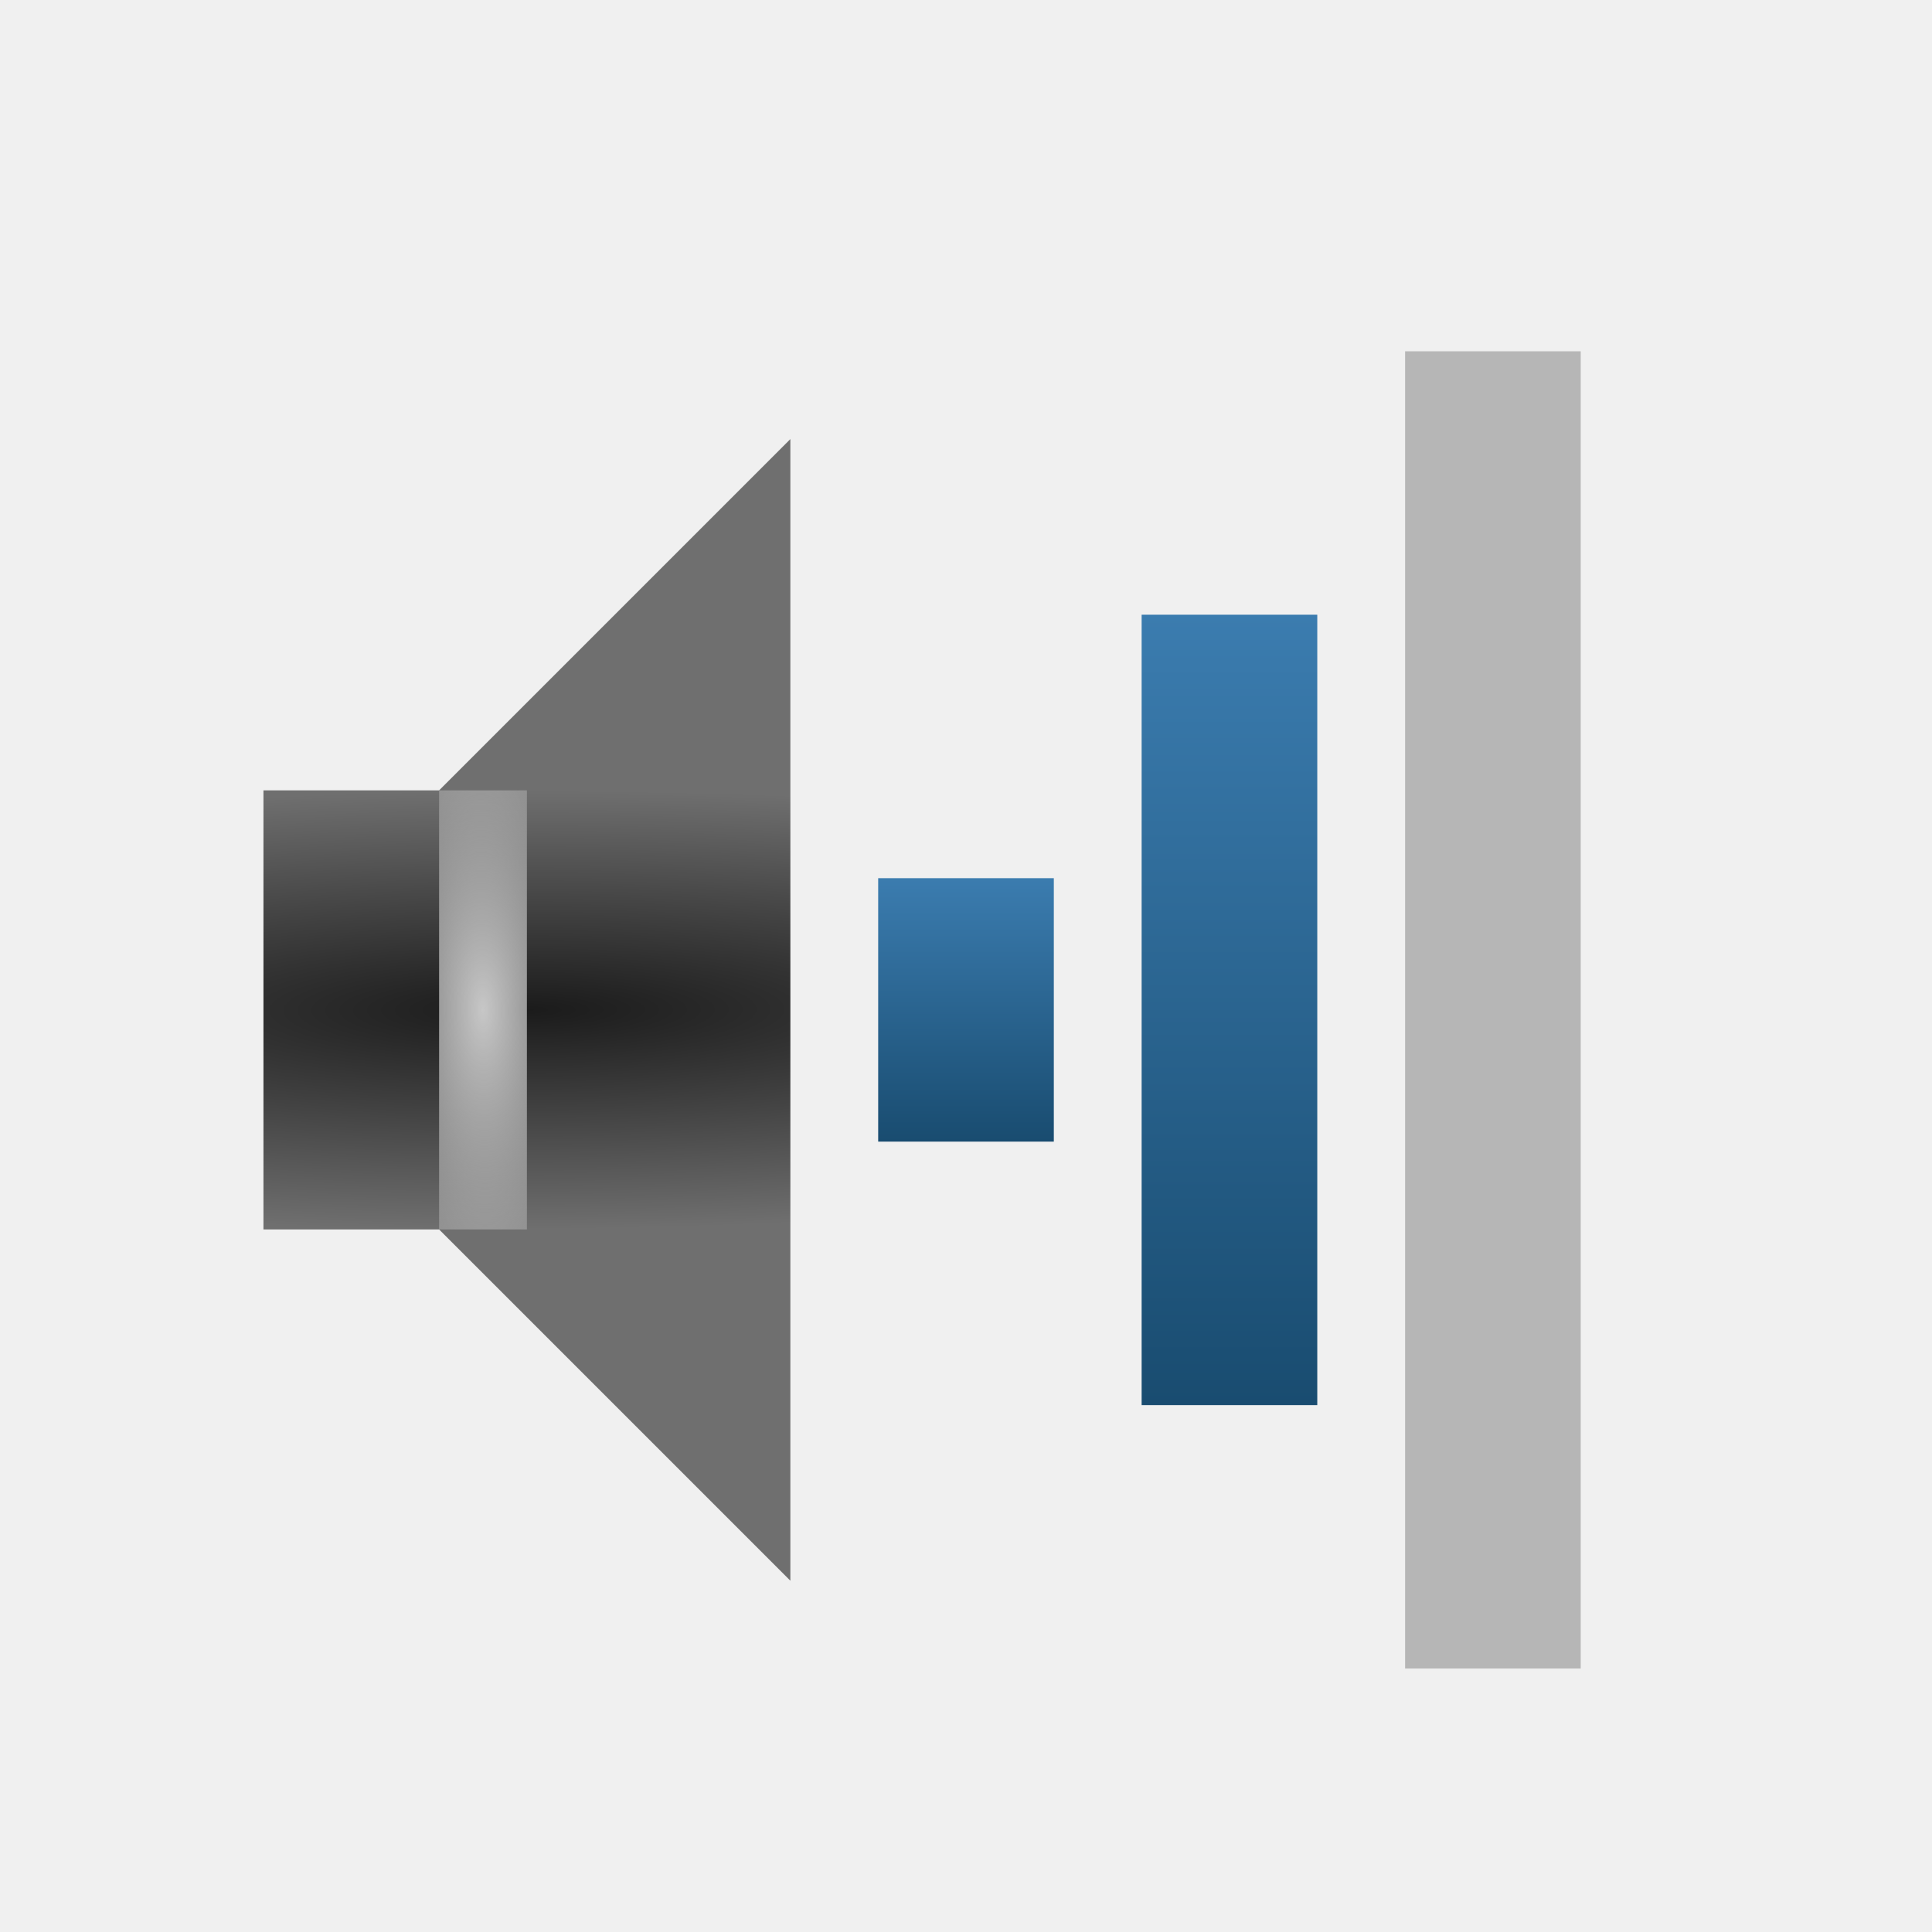
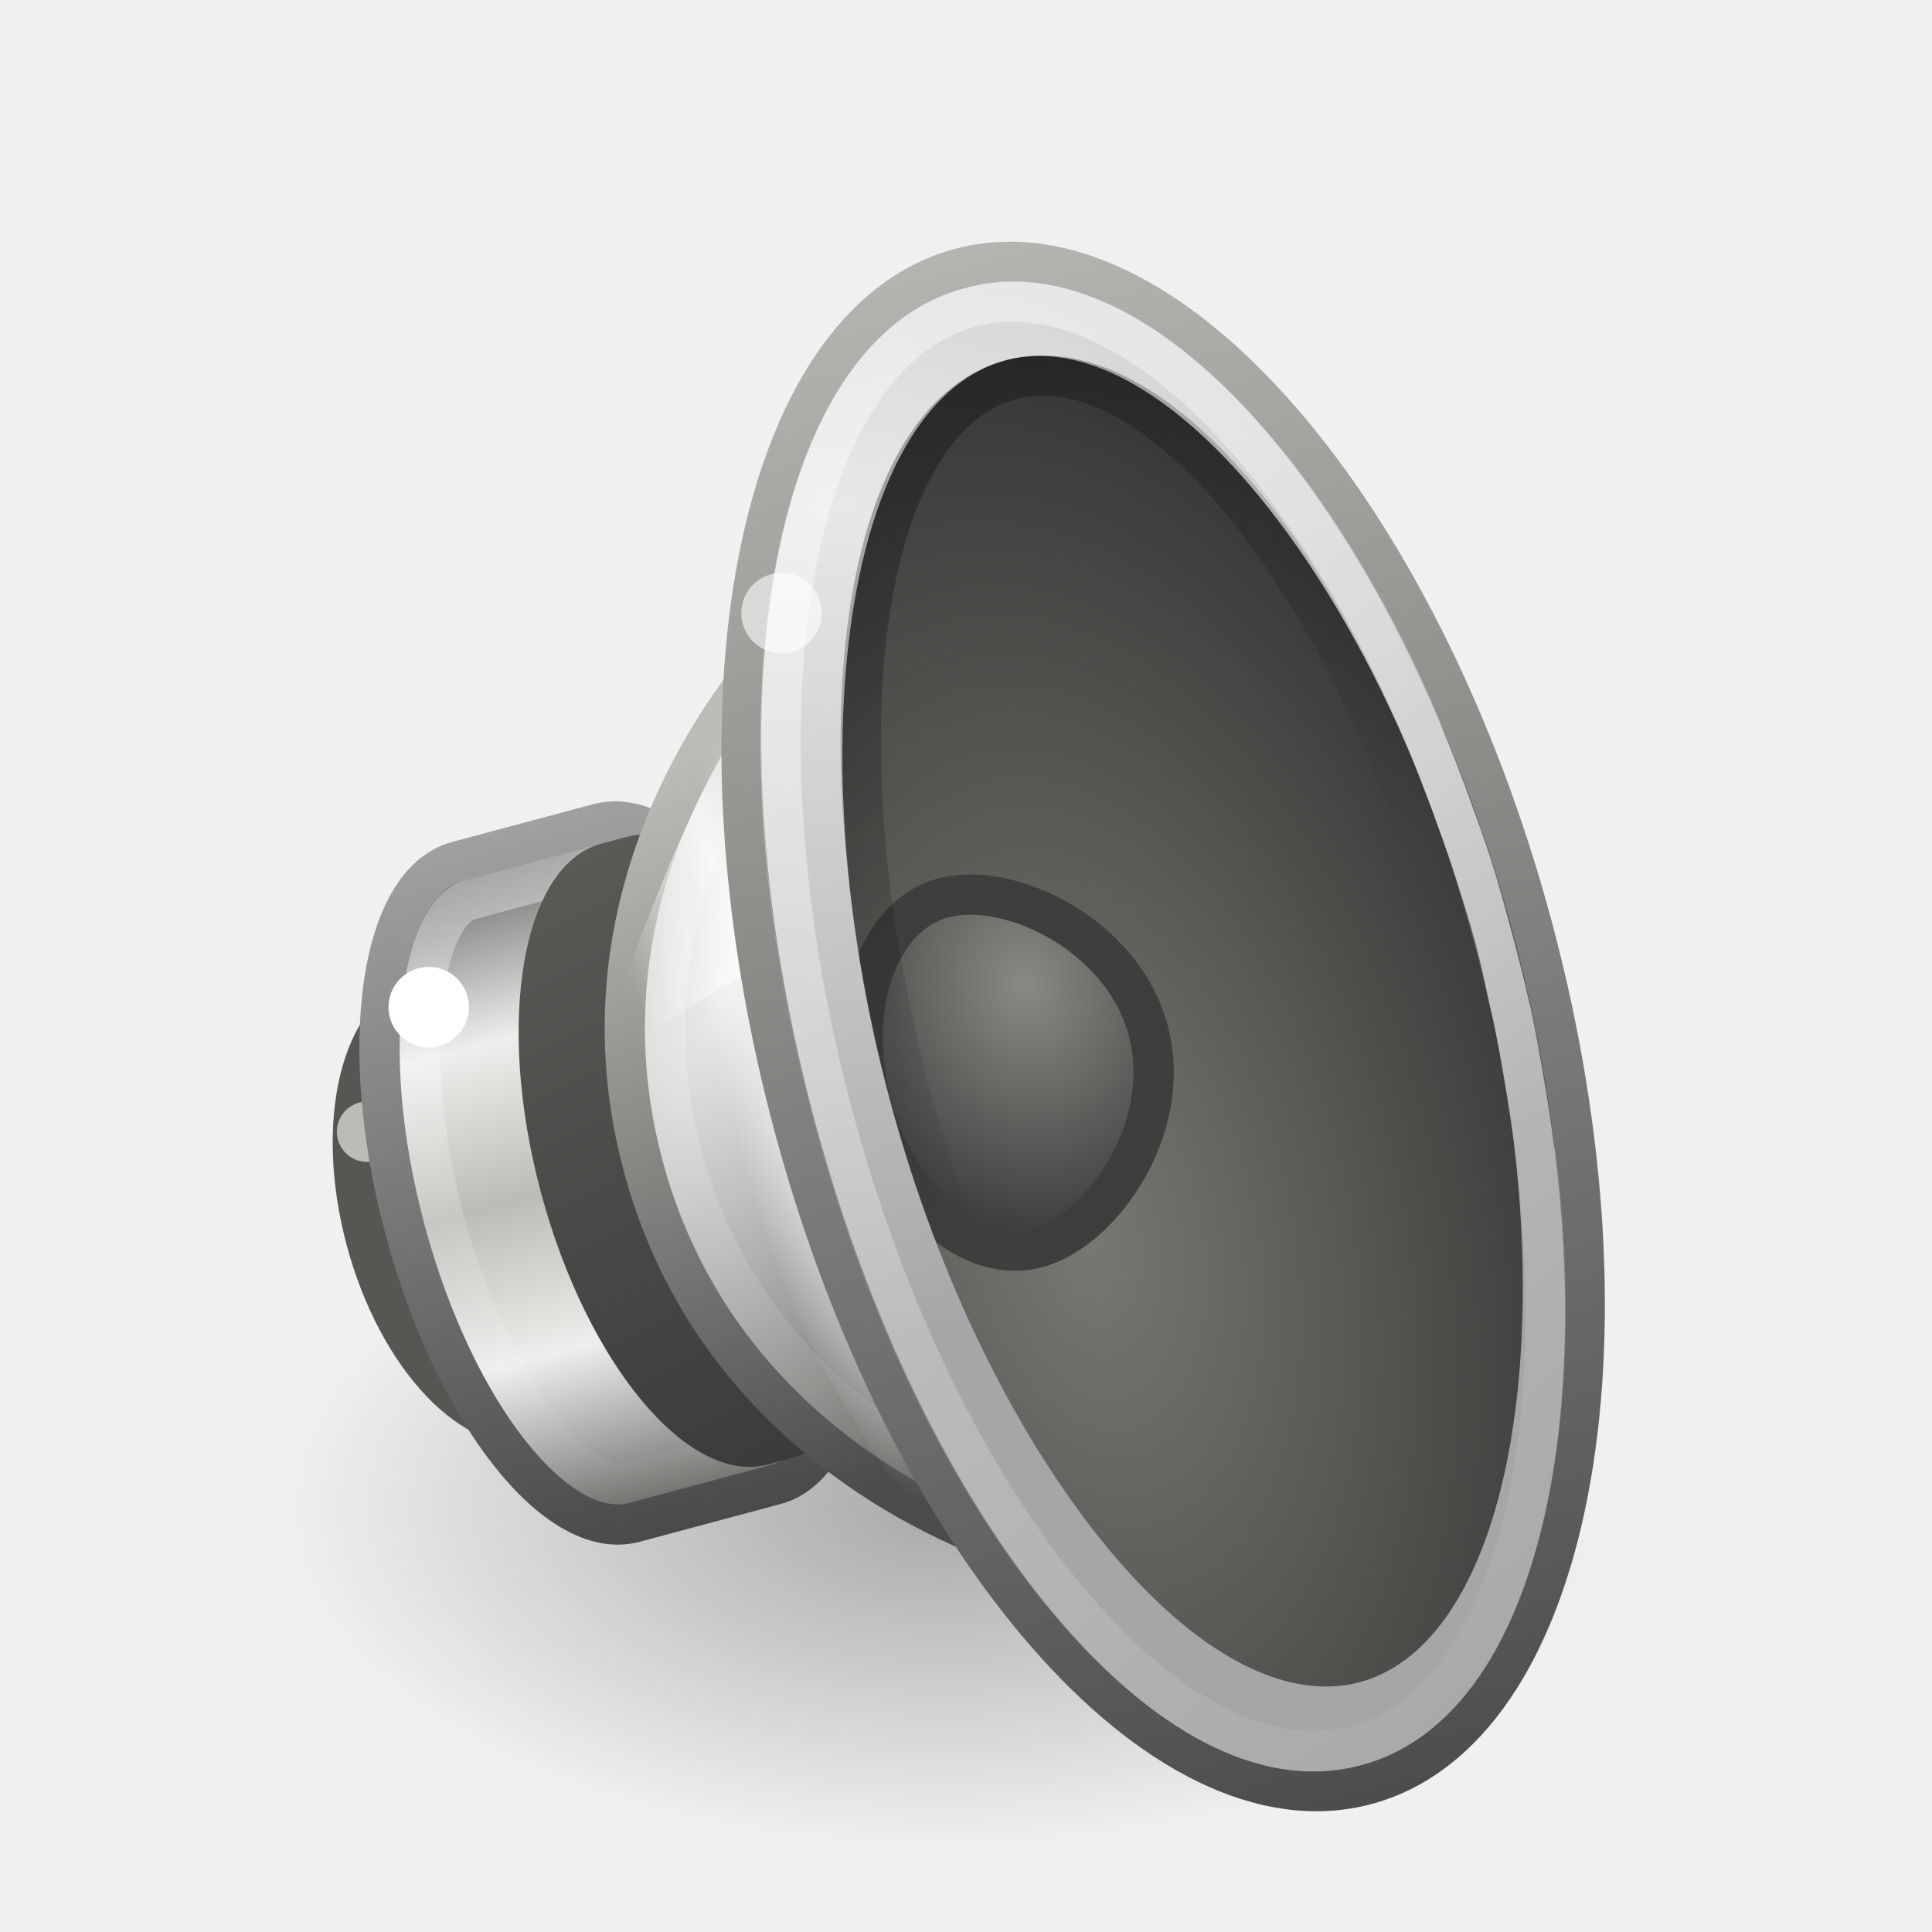
- <svg xmlns="http://www.w3.org/2000/svg" xmlns:xlink="http://www.w3.org/1999/xlink" version="1.0" width="22" height="22" id="svg2">
-   <defs id="defs4">
-     <linearGradient id="linearGradient3608">
-       <stop id="stop3610" style="stop-color:#1b1b1b;stop-opacity:1" offset="0" />
-       <stop id="stop3612" style="stop-color:#6f6f6f;stop-opacity:1" offset="1" />
+ <svg xmlns="http://www.w3.org/2000/svg" xmlns:xlink="http://www.w3.org/1999/xlink" version="1.0" width="48" height="48" id="svg6476">
+   <defs id="defs6478">
+     <linearGradient id="linearGradient17123">
+       <stop id="stop17125" style="stop-color:#000000;stop-opacity:1" offset="0" />
+       <stop id="stop17127" style="stop-color:#000000;stop-opacity:0" offset="1" />
    </linearGradient>
-     <radialGradient cx="3" cy="8.5" r="3" fx="3" fy="8.5" id="radialGradient2845" xlink:href="#linearGradient3608" gradientUnits="userSpaceOnUse" gradientTransform="matrix(0.00184366,0.8333312,-4.431372,0.00980399,43.66114,8.916673)" />
-     <linearGradient x1="8" y1="7" x2="8" y2="10" id="linearGradient3598" xlink:href="#linearGradient3592" gradientUnits="userSpaceOnUse" gradientTransform="translate(3,3)" />
-     <linearGradient id="linearGradient3592">
-       <stop id="stop3594" style="stop-color:#3b7caf;stop-opacity:1" offset="0" />
-       <stop id="stop3596" style="stop-color:#194c70;stop-opacity:1" offset="1" />
+     <linearGradient id="linearGradient6700">
+       <stop id="stop6702" style="stop-color:#ffffff;stop-opacity:1" offset="0" />
+       <stop id="stop6704" style="stop-color:#ffffff;stop-opacity:0" offset="1" />
    </linearGradient>
-     <linearGradient x1="11" y1="4" x2="11" y2="13" id="linearGradient3606" xlink:href="#linearGradient3592" gradientUnits="userSpaceOnUse" gradientTransform="translate(3,3)" />
-     <linearGradient id="linearGradient3604">
-       <stop id="stop3606" style="stop-color:#c7c7c7;stop-opacity:1" offset="0" />
-       <stop id="stop3608" style="stop-color:#c7c7c7;stop-opacity:0" offset="1" />
+     <linearGradient id="linearGradient6628">
+       <stop id="stop6630" style="stop-color:#000000;stop-opacity:1" offset="0" />
+       <stop id="stop6632" style="stop-color:#000000;stop-opacity:0" offset="1" />
    </linearGradient>
-     <radialGradient cx="5.5" cy="11.5" r="0.5" fx="5.5" fy="11.5" id="radialGradient2850" xlink:href="#linearGradient3604" gradientUnits="userSpaceOnUse" gradientTransform="matrix(3.820464,-0.05933894,0.1439977,9.271104,-17.16852,-94.79134)" />
+     <linearGradient id="linearGradient3844">
+       <stop id="stop3846" style="stop-color:#e8e8e8;stop-opacity:1" offset="0" />
+       <stop id="stop3848" style="stop-color:#a5a6a8;stop-opacity:1" offset="1" />
+     </linearGradient>
+     <linearGradient id="linearGradient6589-510-471-936">
+       <stop id="stop5849" style="stop-color:#878a85;stop-opacity:1" offset="0" />
+       <stop id="stop5851" style="stop-color:#3e3f3d;stop-opacity:1" offset="1" />
+     </linearGradient>
+     <linearGradient id="linearGradient6643">
+       <stop id="stop6645" style="stop-color:#4c4c4c;stop-opacity:1" offset="0" />
+       <stop id="stop6647" style="stop-color:#d3d7cf;stop-opacity:1" offset="1" />
+     </linearGradient>
+     <linearGradient id="linearGradient4718">
+       <stop id="stop4720" style="stop-color:#767973;stop-opacity:1" offset="0" />
+       <stop id="stop4722" style="stop-color:#202120;stop-opacity:1" offset="1" />
+     </linearGradient>
+     <linearGradient id="linearGradient6573">
+       <stop id="stop6575" style="stop-color:#ffffff;stop-opacity:1" offset="0" />
+       <stop id="stop6577" style="stop-color:#ffffff;stop-opacity:0" offset="1" />
+     </linearGradient>
+     <linearGradient id="linearGradient6379">
+       <stop id="stop6381" style="stop-color:#ffffff;stop-opacity:0" offset="0" />
+       <stop id="stop21606" style="stop-color:#ffffff;stop-opacity:1" offset="0.5" />
+       <stop id="stop6383" style="stop-color:#ffffff;stop-opacity:0" offset="1" />
+     </linearGradient>
+     <linearGradient id="linearGradient6651">
+       <stop id="stop6653" style="stop-color:#ffffff;stop-opacity:1" offset="0" />
+       <stop id="stop6655" style="stop-color:#ffffff;stop-opacity:0" offset="1" />
+     </linearGradient>
+     <linearGradient id="linearGradient5292">
+       <stop id="stop5294" style="stop-color:#4b4b4b;stop-opacity:1" offset="0" />
+       <stop id="stop5296" style="stop-color:#babdb6;stop-opacity:1" offset="1" />
+     </linearGradient>
+     <linearGradient id="linearGradient6633">
+       <stop id="stop6635" style="stop-color:#eeeeec;stop-opacity:1" offset="0" />
+       <stop id="stop6637" style="stop-color:#61635f;stop-opacity:1" offset="1" />
+     </linearGradient>
+     <linearGradient id="linearGradient6546-397-668-696-989">
+       <stop id="stop4870" style="stop-color:#383937;stop-opacity:1" offset="0" />
+       <stop id="stop4872" style="stop-color:#595b57;stop-opacity:1" offset="1" />
+     </linearGradient>
+     <linearGradient id="linearGradient6531">
+       <stop id="stop6533" style="stop-color:#ffffff;stop-opacity:1" offset="0" />
+       <stop id="stop6535" style="stop-color:#ffffff;stop-opacity:0" offset="1" />
+     </linearGradient>
+     <linearGradient id="linearGradient3858">
+       <stop id="stop3860" style="stop-color:#a0a0a0;stop-opacity:1" offset="0" />
+       <stop id="stop3862" style="stop-color:#4a4a4a;stop-opacity:1" offset="1" />
+     </linearGradient>
+     <linearGradient id="linearGradient5262">
+       <stop id="stop5264" style="stop-color:#babdb6;stop-opacity:1" offset="0" />
+       <stop id="stop5266" style="stop-color:#eeeeec;stop-opacity:1" offset="0.437" />
+       <stop id="stop5268" style="stop-color:#555753;stop-opacity:1" offset="1" />
+     </linearGradient>
+     <radialGradient cx="11.402" cy="36.863" r="10.695" fx="11.402" fy="36.863" id="radialGradient2484" xlink:href="#linearGradient17123" gradientUnits="userSpaceOnUse" gradientTransform="matrix(1.536591,0,0,0.7999924,5.913467,7.953973)" />
+     <linearGradient x1="16.79" y1="21.27" x2="29.694" y2="46.259" id="linearGradient2518" xlink:href="#linearGradient6700" gradientUnits="userSpaceOnUse" gradientTransform="matrix(1.059403,-0.2838662,0.2890959,1.078921,-5.928164,2.528017)" />
+     <linearGradient x1="23.238" y1="12.159" x2="29.893" y2="26.354" id="linearGradient2522" xlink:href="#linearGradient6628" gradientUnits="userSpaceOnUse" gradientTransform="matrix(0.8724491,-0.233772,0.2578423,0.9622808,0.1485293,4.392364)" />
+     <radialGradient cx="30.685" cy="42.261" r="8.228" fx="30.685" fy="42.261" id="radialGradient2525" xlink:href="#linearGradient3844" gradientUnits="userSpaceOnUse" gradientTransform="matrix(3.88107,-0.9188044,-0.6548214,-2.443827,-70.4452,143.9957)" />
+     <radialGradient cx="20.884" cy="20.434" r="4" fx="20.884" fy="20.434" id="radialGradient2528" xlink:href="#linearGradient6589-510-471-936" gradientUnits="userSpaceOnUse" gradientTransform="matrix(1.264777,-0.338896,0.4038853,1.507321,-9.198858,0.7346025)" />
+     <radialGradient cx="23.165" cy="30.233" r="8.189" fx="23.165" fy="30.233" id="radialGradient2531" xlink:href="#linearGradient4718" gradientUnits="userSpaceOnUse" gradientTransform="matrix(2.048613,-0.4421144,0.7771044,3.596939,-43.95836,-67.86057)" />
+     <linearGradient x1="33.431" y1="45.052" x2="33.431" y2="0.31" id="linearGradient2533" xlink:href="#linearGradient6643" gradientUnits="userSpaceOnUse" gradientTransform="matrix(1.184038,-0.3172619,0.3047227,1.137241,-9.511758,1.741941)" />
+     <linearGradient x1="19.24" y1="4.811" x2="11.324" y2="35.458" id="linearGradient2536" xlink:href="#linearGradient6573" gradientUnits="userSpaceOnUse" gradientTransform="matrix(0.8726262,-0.2338194,0.225423,0.8412903,5.441043,11.9509)" />
+     <linearGradient x1="20.226" y1="20.334" x2="11.438" y2="21.75" id="linearGradient2539" xlink:href="#linearGradient6379" gradientUnits="userSpaceOnUse" gradientTransform="matrix(0.6439506,-0.172546,0.258819,0.9659258,3.109386,6.530985)" />
+     <radialGradient cx="23.987" cy="27.053" r="7.75" fx="23.987" fy="27.053" id="radialGradient2542" xlink:href="#linearGradient6651" gradientUnits="userSpaceOnUse" gradientTransform="matrix(-0.3108119,0.08328179,-0.3332154,-1.243577,37.15193,59.34934)" />
+     <radialGradient cx="9.32" cy="18.817" r="12.5" fx="9.32" fy="18.817" id="radialGradient2545" xlink:href="#linearGradient6633" gradientUnits="userSpaceOnUse" gradientTransform="matrix(0.8240862,0.3197539,-0.5914388,1.378538,21.45001,-4.293036)" />
+     <linearGradient x1="7.75" y1="33.047" x2="4.643" y2="12.064" id="linearGradient2547" xlink:href="#linearGradient5292" gradientUnits="userSpaceOnUse" gradientTransform="matrix(0.8804012,-0.2359028,0.227447,0.8488439,5.252675,11.82324)" />
+     <linearGradient x1="80.693" y1="31.561" x2="77.125" y2="14" id="linearGradient2550" xlink:href="#linearGradient6546-397-668-696-989" gradientUnits="userSpaceOnUse" gradientTransform="matrix(0.9659258,-0.258819,0.258819,0.9659258,-65.66081,28.06373)" />
+     <linearGradient x1="9.883" y1="14.051" x2="5.101" y2="30.001" id="linearGradient2553" xlink:href="#linearGradient6531" gradientUnits="userSpaceOnUse" gradientTransform="matrix(0.8632962,-0.2313195,0.258819,0.9659258,3.176492,9.618832)" />
+     <linearGradient x1="102.357" y1="-41.092" x2="82.681" y2="-41.092" id="linearGradient2556" xlink:href="#linearGradient5262" gradientUnits="userSpaceOnUse" gradientTransform="matrix(0.1184963,0.4422342,-0.4175562,0.1118838,-16.29052,-10.90246)" spreadMethod="reflect" />
+     <linearGradient x1="84.426" y1="8.293" x2="102.426" y2="8.293" id="linearGradient2558" xlink:href="#linearGradient3858" gradientUnits="userSpaceOnUse" gradientTransform="matrix(0.258819,0.9659258,-0.9659258,0.258819,-0.8545962,-63.24665)" />
  </defs>
-   <path d="m 3,9 0,5 2,0 4,4 L 9,5 5,9 3,9 z" id="path2387-6" style="fill:url(#radialGradient2845);fill-opacity:1;fill-rule:evenodd;stroke:none" />
-   <rect width="2" height="15" rx="0" ry="0" x="16" y="4" id="rect2384-5" style="opacity:0.4;fill:#606060;fill-opacity:1;fill-rule:nonzero;stroke:none;stroke-width:2;marker:none;visibility:visible;display:inline;overflow:visible;enable-background:accumulate" />
-   <rect width="2" height="9" rx="0" ry="0" x="13" y="7" id="rect3158-0" style="fill:url(#linearGradient3606);fill-opacity:1;fill-rule:nonzero;stroke:none;stroke-width:2;marker:none;visibility:visible;display:inline;overflow:visible;enable-background:accumulate" />
-   <rect width="2" height="3" rx="0" ry="0" x="10" y="10" id="rect3162-9" style="fill:url(#linearGradient3598);fill-opacity:1;fill-rule:nonzero;stroke:none;stroke-width:2;marker:none;visibility:visible;display:inline;overflow:visible;enable-background:accumulate" />
-   <path d="m 5.5,9.5 0,4" id="path2830" style="fill:none;stroke:url(#radialGradient2850);stroke-width:1;stroke-linecap:square;stroke-linejoin:miter;stroke-miterlimit:4;stroke-opacity:1;stroke-dasharray:none" />
+   <path d="m 39.868,37.444 c 0,4.725 -7.358,8.556 -16.434,8.556 -9.076,0 -16.434,-3.831 -16.434,-8.556 -1e-7,-4.725 7.358,-8.556 16.434,-8.556 9.076,0 16.434,3.831 16.434,8.556 z" id="path16236" style="opacity:0.3;fill:url(#radialGradient2484);fill-opacity:1;stroke:none;display:inline" />
+   <path d="m 14.892,29.256 c 0.786,2.934 0.126,5.66 -1.474,6.089 -1.6,0.429 -3.535,-1.602 -4.321,-4.536 -0.786,-2.934 -0.126,-5.66 1.474,-6.089 1.6,-0.429 3.535,1.602 4.321,4.536 z" id="path5330" style="fill:#2e3436;fill-opacity:1;stroke:#555753;stroke-width:1;stroke-linecap:round;stroke-linejoin:miter;stroke-miterlimit:4;stroke-opacity:1;stroke-dasharray:none;stroke-dashoffset:0" />
+   <path d="m 9.844,27.923 c 0.107,0.4 -0.13,0.811 -0.53,0.919 -0.4,0.107 -0.811,-0.13 -0.919,-0.53 -0.107,-0.4 0.13,-0.811 0.53,-0.919 0.4,-0.107 0.811,0.13 0.919,0.53 z" id="path6659" style="fill:#babdb6;fill-opacity:1;stroke:none;display:inline" />
+   <path d="m 11.364,21.401 c -1.933,0.518 -2.516,4.616 -1.302,9.149 1.214,4.532 3.769,7.79 5.701,7.272 l 3.501,-0.938 c 1.933,-0.518 2.516,-4.616 1.302,-9.149 -1.214,-4.532 -3.769,-7.79 -5.701,-7.272 l -3.501,0.938 z" id="path2766" style="fill:url(#linearGradient2556);fill-opacity:1;fill-rule:nonzero;stroke:url(#linearGradient2558);stroke-width:1;stroke-linecap:butt;stroke-linejoin:miter;stroke-miterlimit:4;stroke-opacity:1;stroke-dasharray:none;stroke-dashoffset:0;marker:none;visibility:visible;display:inline;overflow:visible;enable-background:accumulate" />
+   <path d="m 11.677,22.352 c -0.454,0.122 -0.952,0.82 -1.152,2.282 -0.201,1.462 -0.071,3.514 0.504,5.656 0.574,2.142 1.487,3.984 2.392,5.15 0.905,1.166 1.685,1.522 2.139,1.4 l 3.453,-0.925 c 0.454,-0.122 0.952,-0.82 1.152,-2.282 0.201,-1.462 0.071,-3.514 -0.504,-5.656 -0.574,-2.142 -1.487,-3.984 -2.392,-5.15 -0.905,-1.166 -1.685,-1.522 -2.139,-1.4 l -3.453,0.925 z" id="path5556" style="opacity:0.4;fill:none;stroke:url(#linearGradient2553);stroke-width:1;stroke-linecap:round;stroke-linejoin:miter;stroke-miterlimit:4;stroke-opacity:1;stroke-dasharray:none;stroke-dashoffset:0;display:inline" />
+   <path d="m 14.944,20.96 c -1.971,0.528 -2.645,4.412 -1.504,8.669 1.141,4.257 3.666,7.284 5.637,6.755 l 0.616,-0.165 c 1.971,-0.528 2.645,-4.412 1.504,-8.669 -1.141,-4.257 -3.666,-7.284 -5.637,-6.755 l -0.616,0.165 z" id="path6556" style="fill:url(#linearGradient2550);fill-opacity:1;stroke:none;display:inline" />
+   <path d="m 15.979,28.964 c 2.388,8.913 12.627,11.628 18.121,10.156 3.803,-1.019 5.08,-8.086 3.009,-15.818 C 35.037,15.572 30.398,10.089 26.594,11.109 21.1,12.581 13.591,20.052 15.979,28.964 z" id="path1871" style="fill:url(#radialGradient2545);fill-opacity:1;stroke:url(#linearGradient2547);stroke-width:1;stroke-linecap:round;stroke-linejoin:miter;stroke-miterlimit:4;stroke-opacity:1;stroke-dasharray:none;stroke-dashoffset:0" />
+   <path d="m 38.075,23.044 c 2.43,9.069 -0.033,17.608 -5.501,19.074 -5.468,1.465 -11.871,-4.699 -14.301,-13.768 -2.43,-9.069 0.033,-17.608 5.501,-19.074 5.468,-1.465 11.871,4.699 14.301,13.768 l 0,0 z" id="path6649" style="fill:url(#radialGradient2542);fill-opacity:1;stroke:none;display:inline" />
+   <path d="m 20.098,15.746 c -2.134,2.016 -3.932,6.512 -5.37,10.966 2.316,-1.786 4.797,-3.315 7.274,-3.761 l -1.905,-7.205 z" id="path6639" style="opacity:0.734;fill:url(#linearGradient2539);fill-opacity:1;fill-rule:evenodd;stroke:none;display:inline" />
+   <path d="m 26.813,12.085 c -2.44,0.654 -5.544,2.778 -7.667,5.746 -2.123,2.968 -3.311,6.73 -2.201,10.875 1.11,4.144 4.021,6.809 7.343,8.317 3.322,1.509 7.073,1.796 9.513,1.142 1.381,-0.37 2.496,-1.97 2.996,-4.635 0.5,-2.664 0.344,-6.242 -0.654,-9.969 -0.998,-3.726 -2.652,-6.903 -4.418,-8.96 -1.766,-2.057 -3.531,-2.886 -4.912,-2.516 z" id="path6567" style="opacity:0.4;fill:none;stroke:url(#linearGradient2536);stroke-width:1;stroke-linecap:round;stroke-linejoin:miter;stroke-miterlimit:4;stroke-opacity:1;stroke-dasharray:none;stroke-dashoffset:0;display:inline" />
+   <path d="M 38.075,23.044 C 40.862,33.447 39.013,42.98 33.945,44.338 28.877,45.696 22.509,38.364 19.722,27.962 16.935,17.559 18.783,8.025 23.851,6.667 28.919,5.309 35.287,12.641 38.075,23.044 l 0,0 z" id="path1873" style="fill:url(#radialGradient2531);fill-opacity:1;stroke:url(#linearGradient2533);stroke-width:1;stroke-linecap:round;stroke-linejoin:miter;stroke-miterlimit:4;stroke-opacity:1;stroke-dasharray:none;stroke-dashoffset:0" />
+   <path d="m 28.528,25.602 c 0.643,2.399 -1.137,4.963 -2.763,5.399 -1.626,0.436 -3.468,-1.158 -4.111,-3.557 -0.643,-2.399 0.155,-4.7 1.781,-5.136 1.626,-0.436 4.45,0.895 5.093,3.294 z" id="path3672" style="fill:url(#radialGradient2528);fill-opacity:1;stroke:#3e3f3d;stroke-width:1;stroke-linecap:round;stroke-linejoin:miter;stroke-miterlimit:4;stroke-opacity:1;stroke-dashoffset:0" />
+   <path d="m 23.981,7.15 c -2.543,0.681 -4.11,3.431 -4.746,7.16 -0.636,3.729 -0.338,8.52 1.001,13.514 1.338,4.994 3.475,9.292 5.891,12.204 2.415,2.912 5.147,4.509 7.69,3.828 2.543,-0.681 4.11,-3.431 4.746,-7.16 0.397,-2.331 0.433,-5.097 0.077,-8.044 -0.011,-0.093 -0.031,-0.186 -0.043,-0.28 -0.073,-0.567 -0.162,-1.128 -0.264,-1.709 -0.092,-0.541 -0.189,-1.081 -0.308,-1.632 -0.007,-0.03 -0.018,-0.06 -0.024,-0.091 -0.128,-0.583 -0.281,-1.168 -0.439,-1.759 -0.167,-0.622 -0.332,-1.236 -0.524,-1.833 -0.169,-0.531 -0.363,-1.057 -0.549,-1.567 -0.202,-0.554 -0.405,-1.084 -0.626,-1.612 -0.038,-0.088 -0.065,-0.176 -0.103,-0.264 C 34.594,15.175 33.181,12.798 31.671,10.978 29.256,8.066 26.524,6.469 23.981,7.15 z m 1.001,1.802 c 1.857,-0.498 4.109,0.727 6.264,3.336 1.347,1.631 2.645,3.78 3.721,6.282 0.215,0.501 0.413,1.023 0.61,1.551 0.182,0.495 0.368,0.992 0.533,1.507 0.191,0.591 0.38,1.178 0.546,1.795 0.154,0.575 0.269,1.139 0.393,1.707 0.009,0.04 0.024,0.081 0.032,0.121 0.112,0.526 0.205,1.056 0.292,1.572 0.093,0.556 0.184,1.107 0.248,1.648 0.319,2.705 0.27,5.215 -0.082,7.301 -0.563,3.337 -1.9,5.524 -3.757,6.021 -1.857,0.498 -4.109,-0.727 -6.264,-3.336 C 25.361,35.849 23.34,31.926 22.107,27.323 20.873,22.719 20.662,18.311 21.224,14.974 21.787,11.637 23.125,9.45 24.981,8.953 z" id="path6605" style="fill:url(#radialGradient2525);fill-opacity:1;stroke:none;display:inline" />
+   <path d="m 36.143,23.562 c 2.359,8.802 1.243,16.749 -2.491,17.75 C 29.918,42.312 24.978,35.987 22.62,27.185 20.261,18.383 21.377,10.436 25.111,9.436 28.845,8.435 33.784,14.759 36.143,23.562 l 0,0 z" id="path6615" style="opacity:0.3;fill:none;stroke:url(#linearGradient2522);stroke-width:1;stroke-linecap:round;stroke-linejoin:miter;stroke-miterlimit:4;stroke-opacity:1;stroke-dasharray:none;stroke-dashoffset:0;display:inline" />
+   <path d="m 11.618,24.763 c 0.143,0.533 -0.174,1.082 -0.707,1.225 -0.533,0.143 -1.082,-0.174 -1.225,-0.707 -0.143,-0.533 0.174,-1.082 0.707,-1.225 0.533,-0.143 1.082,0.174 1.225,0.707 z" id="path6661" style="fill:#ffffff;fill-opacity:1;stroke:none;display:inline" />
+   <path d="m 37.109,23.303 c 2.644,9.869 1.112,18.855 -3.422,20.07 C 29.152,44.587 23.332,37.572 20.688,27.703 18.044,17.834 19.576,8.848 24.11,7.633 28.645,6.418 34.464,13.434 37.109,23.303 l 0,0 z" id="path6698" style="opacity:0.4;fill:none;stroke:url(#linearGradient2518);stroke-width:1;stroke-linecap:round;stroke-linejoin:miter;stroke-miterlimit:4;stroke-opacity:1;stroke-dasharray:none;stroke-dashoffset:0;display:inline" />
+   <path d="m 20.383,14.973 c 0.143,0.533 -0.174,1.082 -0.707,1.225 -0.533,0.143 -1.082,-0.174 -1.225,-0.707 -0.143,-0.533 0.174,-1.082 0.707,-1.225 0.533,-0.143 1.082,0.174 1.225,0.707 z" id="path5501" style="opacity:0.6;fill:#ffffff;fill-opacity:1;stroke:none;display:inline" />
</svg>
